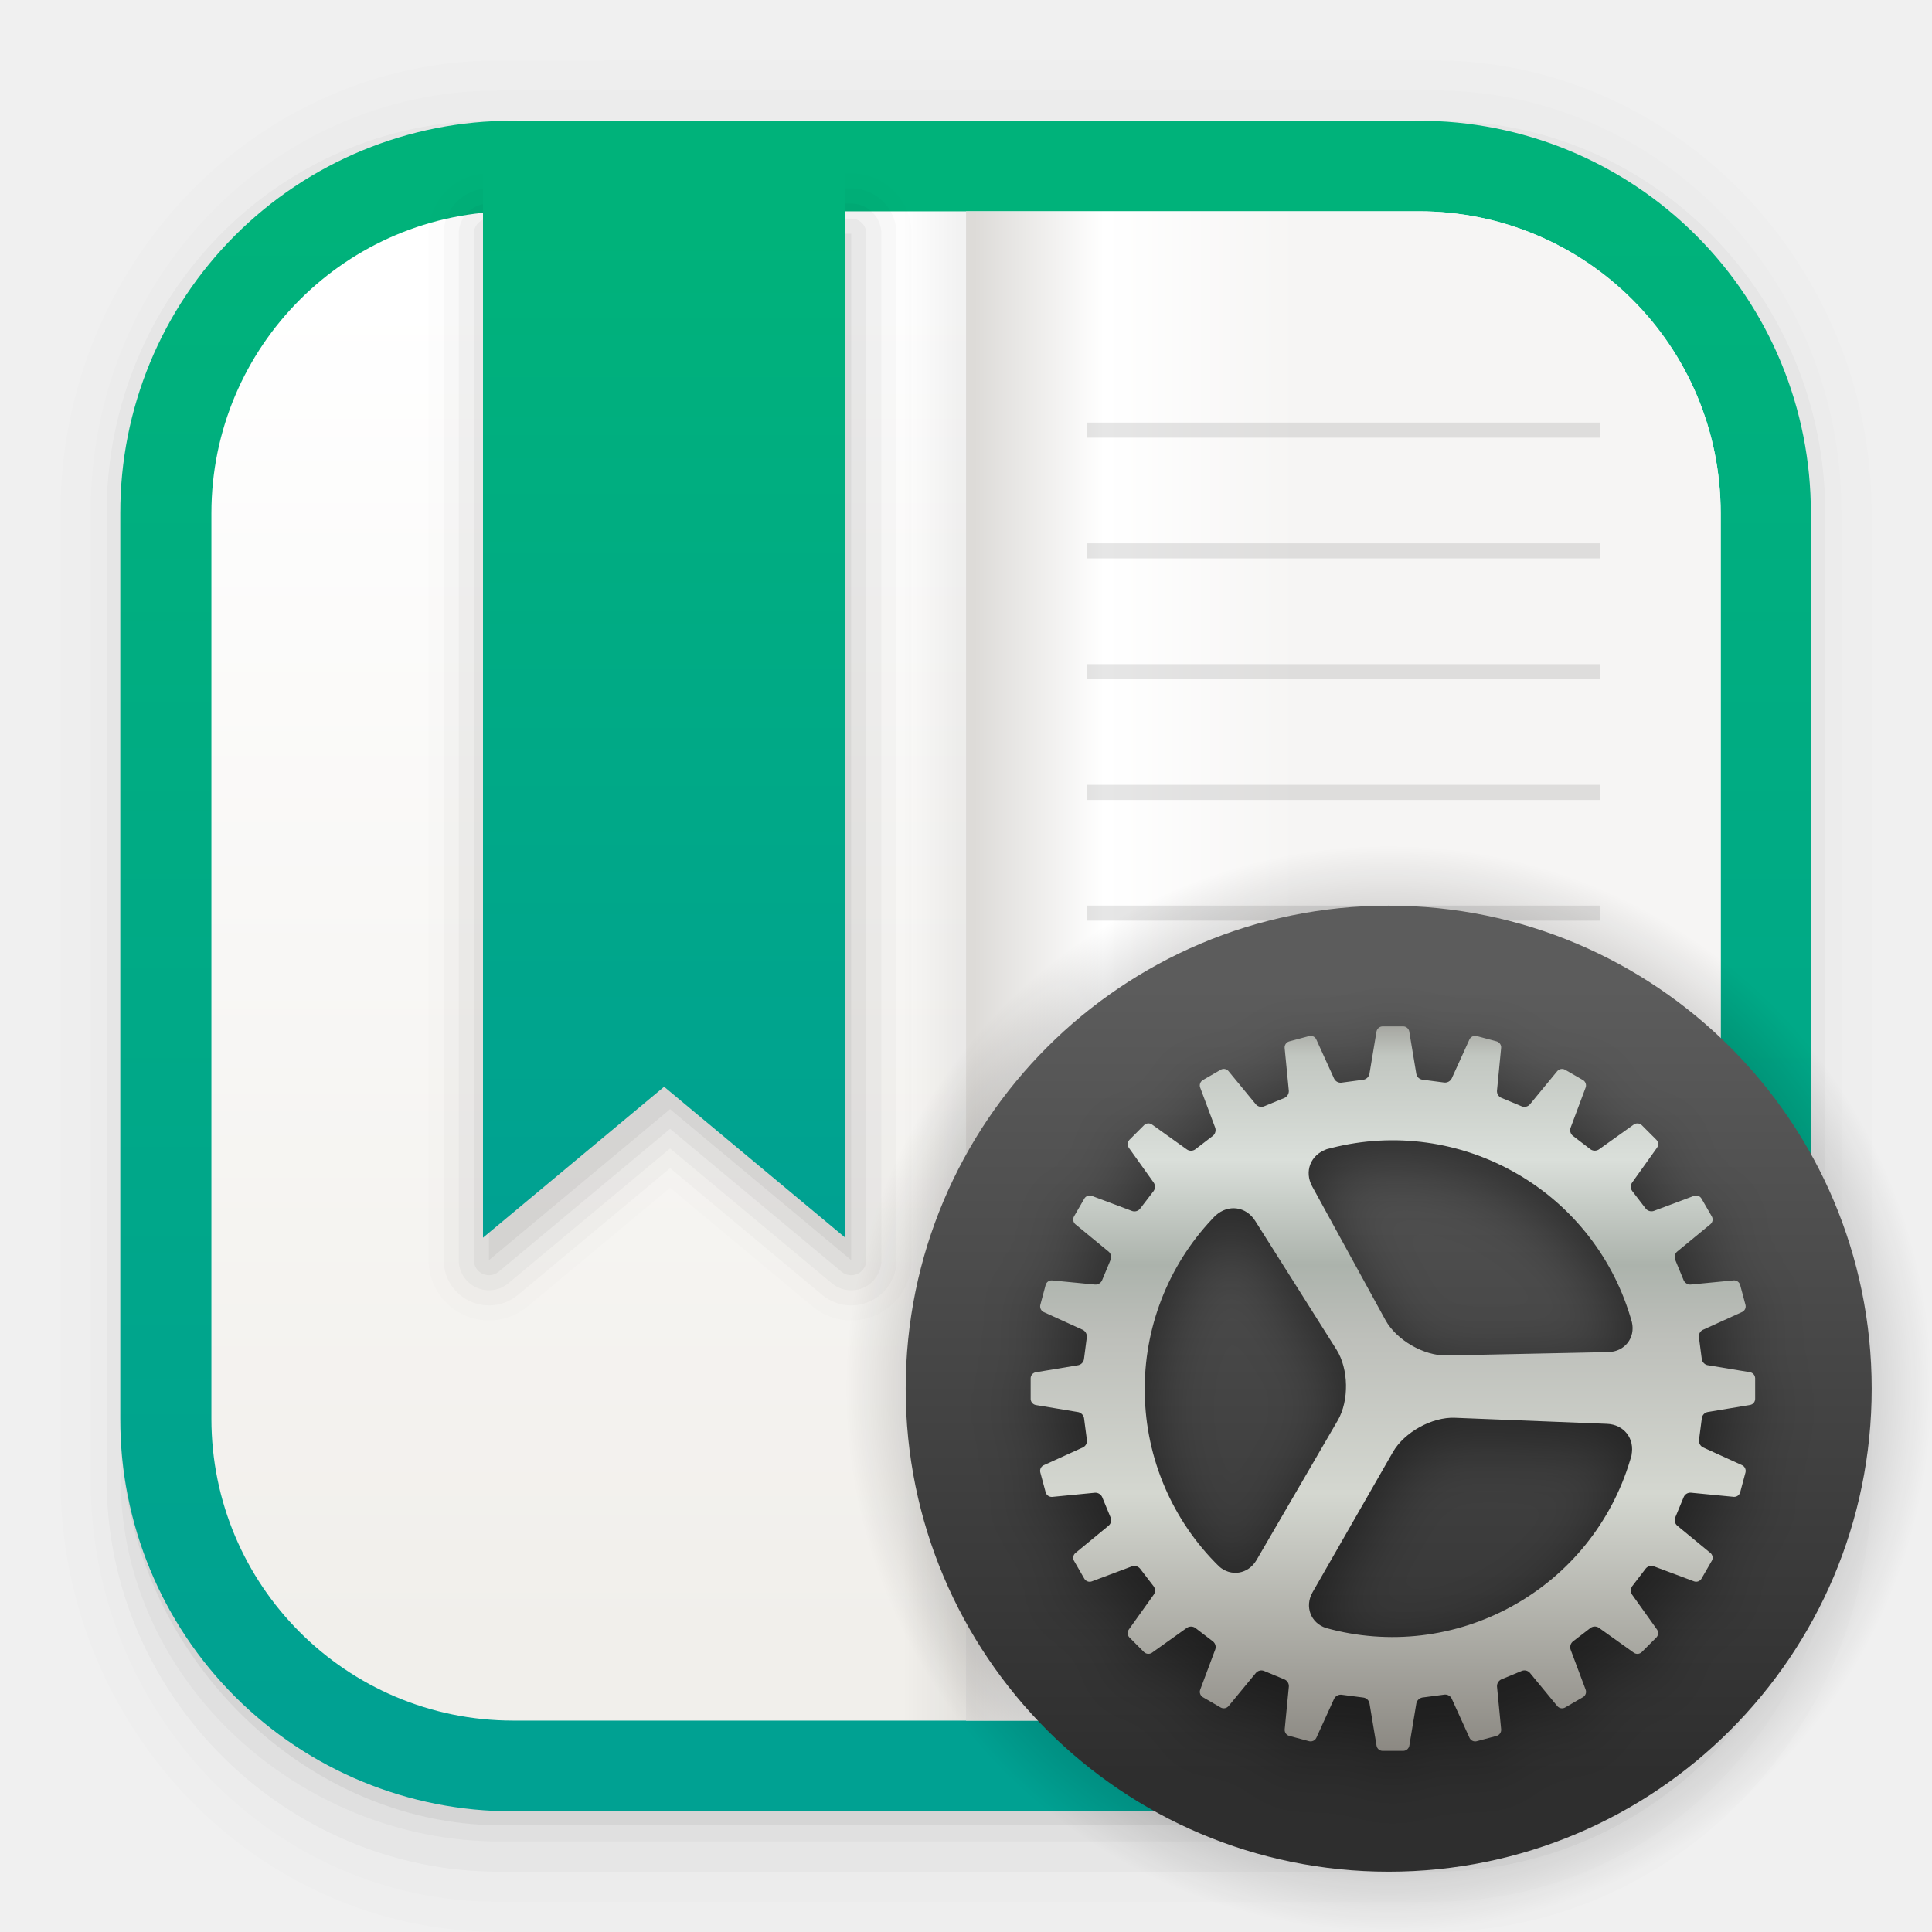
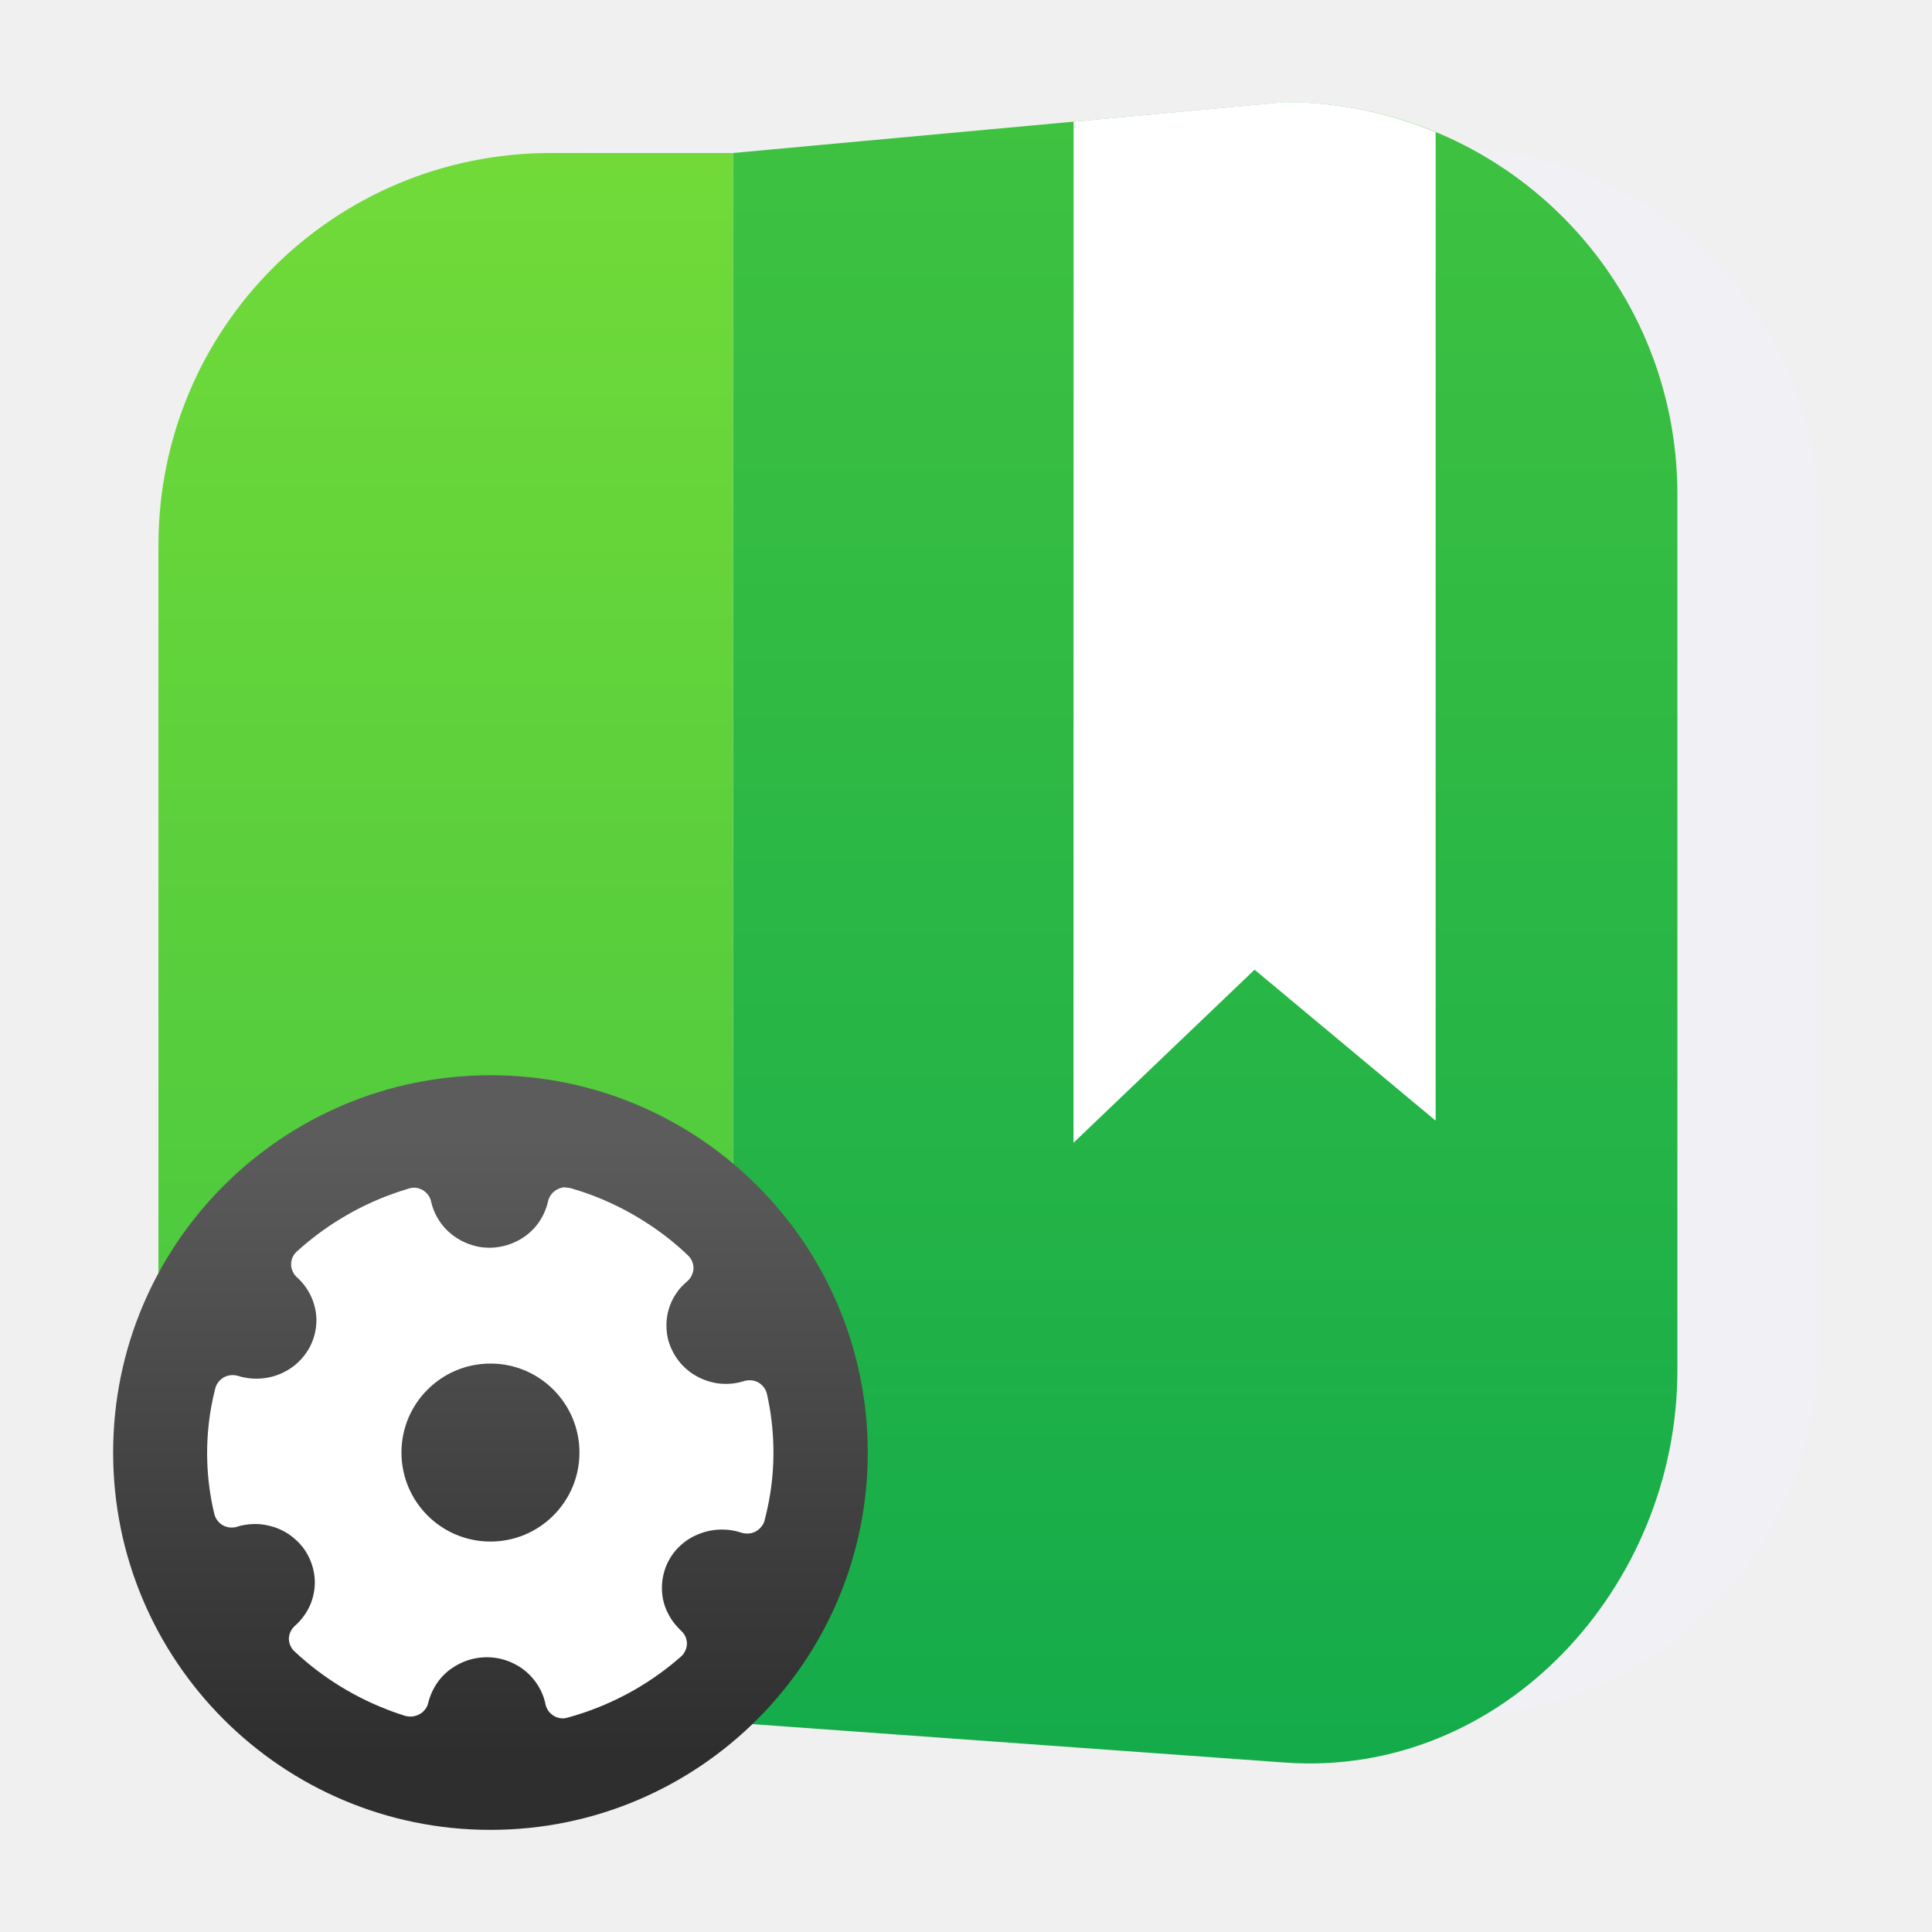
- <svg xmlns="http://www.w3.org/2000/svg" xmlns:xlink="http://www.w3.org/1999/xlink" width="64" height="64">
+ <svg xmlns="http://www.w3.org/2000/svg" width="64" height="64" version="1.1" viewBox="0 0 16.933 16.933">
  <defs>
-     <linearGradient id="a" x1="32" x2="32" y1="4.493" y2="62" gradientUnits="userSpaceOnUse">
-       <stop offset="0" stop-color="#00a192" />
-       <stop offset="1" stop-color="#00b27a" />
+     <linearGradient id="linearGradient1817" x1="100.95" x2="100.95" y1="4.313" y2="59.331" gradientTransform="matrix(.26458 0 0 .26458 -21.168 2.9091)" gradientUnits="userSpaceOnUse">
+       <stop stop-color="#3fc240" offset="0" />
+       <stop stop-color="#14ab4b" offset="1" />
    </linearGradient>
-     <linearGradient xlink:href="#a" id="h" x1="23.255" x2="23.255" y1="40.578" y2="7.641" gradientUnits="userSpaceOnUse" />
-     <linearGradient id="g" x1="11.993" x2="11.993" y1="15.289" y2="8.384" gradientTransform="translate(0 1)scale(3.7796)" gradientUnits="userSpaceOnUse">
-       <stop offset="0" stop-color="#2e2e2e" />
-       <stop offset="1" stop-color="#5c5c5c" />
+     <linearGradient id="linearGradient1845" x1="86.819" x2="86.819" y1="3.944" y2="59.191" gradientTransform="matrix(.26458 0 0 .26458 -19.928 2.5603)" gradientUnits="userSpaceOnUse">
+       <stop stop-color="#74dc38" offset="0" />
+       <stop stop-color="#41c340" offset="1" />
    </linearGradient>
-     <linearGradient id="e" x1="379.24" x2="374.24" y1="546.85" y2="546.85" gradientTransform="translate(-769.68 -1134.5)scale(2.1429)" gradientUnits="userSpaceOnUse">
-       <stop offset="0" stop-color="#f6f5f4" />
-       <stop offset=".6" stop-color="#fff" />
-       <stop offset="1" stop-color="#dddbd8" />
+     <linearGradient id="linearGradient3529" x1="11.993" x2="11.993" y1="15.289" y2="8.384" gradientTransform="matrix(.78126 0 0 .78126 -6.4006 6.5846)" gradientUnits="userSpaceOnUse">
+       <stop stop-color="#2e2e2e" offset="0" />
+       <stop stop-color="#5c5c5c" offset="1" />
    </linearGradient>
-     <linearGradient id="d" x1="376.35" x2="374.24" y1="546.85" y2="546.85" gradientTransform="matrix(-2.1429 0 0 2.1429 833.67 -1134.5)" gradientUnits="userSpaceOnUse">
-       <stop offset="0" stop-opacity="0" />
-       <stop offset=".6" stop-opacity="0" />
-       <stop offset="1" stop-opacity=".05" />
-     </linearGradient>
-     <linearGradient id="c" x1="7.937" x2="7.937" y1="15.081" y2="1.852" gradientTransform="translate(3.431 3.457)scale(3.3743)" gradientUnits="userSpaceOnUse">
-       <stop offset="0" stop-color="#f1efeb" />
-       <stop offset="1" stop-color="#fff" />
-     </linearGradient>
-     <linearGradient xlink:href="#a" id="b" x1="32.002" x2="32.002" y1="57.171" y2="7.001" gradientUnits="userSpaceOnUse" />
-     <linearGradient id="j" x1="2331.3" x2="2331.3" y1="435.51" y2="45.726" gradientTransform="translate(-134.88 27.286)scale(.07774)" gradientUnits="userSpaceOnUse">
-       <stop offset=".058" stop-color="#807c76" />
-       <stop offset=".385" stop-color="#d4d7d0" />
-       <stop offset=".558" stop-color="#bdbfba" />
-       <stop offset=".635" stop-color="#acb3ac" />
-       <stop offset=".75" stop-color="#dadfda" />
-       <stop offset=".863" stop-color="#c2c7c1" />
-       <stop offset=".941" stop-color="#7f7a75" />
-     </linearGradient>
-     <radialGradient id="f" cx="12.171" cy="12.171" r="4.762" gradientTransform="scale(3.7796)" gradientUnits="userSpaceOnUse">
-       <stop offset="0" />
-       <stop offset="1" stop-opacity="0" />
-     </radialGradient>
-     <filter id="i" width="1.216" height="1.216" x="-.108" y="-.108" color-interpolation-filters="sRGB">
-       <feGaussianBlur stdDeviation="1.08" />
-     </filter>
  </defs>
-   <g color="#000">
-     <path d="M4.37.53C2.254.53.53 2.312.53 4.496v8.468c0 2.184 1.725 3.968 3.84 3.968h8.194c2.114 0 3.84-1.783 3.84-3.968V4.497c0-2.184-1.726-3.968-3.84-3.968zm.256.52h7.681c1.844 0 3.33 1.534 3.33 3.44v7.937c0 1.906-1.485 3.44-3.33 3.44h-7.68c-1.845 0-3.33-1.534-3.33-3.44V4.49c0-1.906 1.485-3.44 3.33-3.44z" opacity=".01" style="font-feature-settings:normal;font-variant-alternates:normal;font-variant-caps:normal;font-variant-east-asian:normal;font-variant-ligatures:normal;font-variant-numeric:normal;font-variant-position:normal;font-variation-settings:normal;inline-size:0;isolation:auto;mix-blend-mode:normal;shape-margin:0;shape-padding:0;text-decoration-color:#000;text-decoration-line:none;text-decoration-style:solid;text-indent:0;text-orientation:mixed;text-transform:none;white-space:normal" transform="scale(3.7796)" />
-     <path d="M4.359.794C2.392.794.795 2.447.795 4.48v8.5c0 2.035 1.597 3.688 3.564 3.688h8.216c1.967 0 3.564-1.653 3.564-3.688v-8.5c0-2.034-1.597-3.687-3.564-3.687zm.272.256h7.672c1.842 0 3.325 1.534 3.325 3.44v7.937c0 1.906-1.483 3.44-3.325 3.44H4.63c-1.842 0-3.325-1.534-3.325-3.44V4.49c0-1.906 1.483-3.44 3.325-3.44z" opacity=".01" style="font-feature-settings:normal;font-variant-alternates:normal;font-variant-caps:normal;font-variant-east-asian:normal;font-variant-ligatures:normal;font-variant-numeric:normal;font-variant-position:normal;font-variation-settings:normal;inline-size:0;isolation:auto;mix-blend-mode:normal;shape-margin:0;shape-padding:0;text-decoration-color:#000;text-decoration-line:none;text-decoration-style:solid;text-indent:0;text-orientation:mixed;text-transform:none;white-space:normal" transform="scale(3.7796)" />
-     <path d="M4.31 1.058c-1.866 0-3.375 1.539-3.375 3.44v8.467c0 1.9 1.57 3.439 3.435 3.439h8.2c1.866 0 3.427-1.538 3.427-3.44V4.498c0-1.9-1.51-3.439-3.375-3.439h-.097c1.794.087 3.214 1.582 3.214 3.432v7.937c0 1.906-1.506 3.44-3.377 3.44h-7.79c-1.871 0-3.377-1.534-3.377-3.44V4.49c0-1.85 1.42-3.345 3.214-3.432z" opacity=".03" style="font-feature-settings:normal;font-variant-alternates:normal;font-variant-caps:normal;font-variant-east-asian:normal;font-variant-ligatures:normal;font-variant-numeric:normal;font-variant-position:normal;font-variation-settings:normal;inline-size:0;isolation:auto;mix-blend-mode:normal;shape-margin:0;shape-padding:0;text-decoration-color:#000;text-decoration-line:none;text-decoration-style:solid;text-indent:0;text-orientation:mixed;text-transform:none;white-space:normal" transform="scale(3.7796)" />
-     <path d="M4 46.969V49c0 6.648 5.896 12 12.544 12h30.961C54.153 61 60 55.648 60 49v-1.992a12.97 12.97 0 0 1-13 12.963H17.002A12.973 12.973 0 0 1 4 46.969" opacity=".03" style="font-feature-settings:normal;font-variant-alternates:normal;font-variant-caps:normal;font-variant-east-asian:normal;font-variant-ligatures:normal;font-variant-numeric:normal;font-variant-position:normal;font-variation-settings:normal;inline-size:0;isolation:auto;mix-blend-mode:normal;shape-margin:0;shape-padding:0;text-decoration-color:#000;text-decoration-line:none;text-decoration-style:solid;text-indent:0;text-orientation:mixed;text-transform:none;white-space:normal" />
-     <path d="M1.058 11.906v.592c0 1.939 1.573 3.5 3.332 3.5h8.16c1.76 0 3.325-1.561 3.325-3.5v-.58c-.006 2.095-1.537 3.78-3.44 3.78H4.498c-1.905 0-3.44-1.692-3.44-3.792" opacity=".05" style="font-feature-settings:normal;font-variant-alternates:normal;font-variant-caps:normal;font-variant-east-asian:normal;font-variant-ligatures:normal;font-variant-numeric:normal;font-variant-position:normal;font-variation-settings:normal;inline-size:0;isolation:auto;mix-blend-mode:normal;shape-margin:0;shape-padding:0;text-decoration-color:#000;text-decoration-line:none;text-decoration-style:solid;text-indent:0;text-orientation:mixed;text-transform:none;white-space:normal" transform="scale(3.7796)" />
+   <g transform="translate(1.1906 -3.1561)">
+     <g>
+       <path d="m4.245 4.452h7.255c1.802 0 3.252 1.45 3.252 3.252v7.255c0 1.802-1.45 3.252-3.252 3.252h-7.255c-1.802 0-3.252-1.45-3.252-3.252v-7.255c0-1.802 1.45-3.252 3.252-3.252z" color="#000000" color-rendering="auto" dominant-baseline="auto" fill="#f0f0f5" image-rendering="auto" shape-rendering="auto" solid-color="#000000" stop-color="#000000" style="font-feature-settings:normal;font-variant-alternates:normal;font-variant-caps:normal;font-variant-east-asian:normal;font-variant-ligatures:normal;font-variant-numeric:normal;font-variant-position:normal;font-variation-settings:normal;inline-size:0;isolation:auto;mix-blend-mode:normal;shape-margin:0;shape-padding:0;text-decoration-color:#000000;text-decoration-line:none;text-decoration-style:solid;text-indent:0;text-orientation:mixed;text-transform:none;white-space:normal" />
+       <path d="m5.233 18.255 4.838 0.349c1.901 0.137 3.44-1.534 3.44-3.44v-7.673c0-1.905-1.534-3.439-3.44-3.439l-4.838 0.445z" fill="url(#linearGradient1817)" stroke-opacity=".953" stroke-width=".083" />
+       <path d="m5.233 18.255v-13.758h-1.595c-1.905 0-3.44 1.534-3.44 3.439v6.88c0 1.905 1.534 3.44 3.44 3.44z" fill="url(#linearGradient1845)" stroke-opacity=".953" stroke-width=".083" />
+       <path d="m10.071 4.051-1.852 0.171-0.001 8.95 1.587-1.517 1.587 1.323v-8.664c-0.407-0.168-0.853-0.263-1.322-0.263z" fill="#fff" stroke-linecap="round" stroke-width=".529" />
+     </g>
+     <circle cx="3.108" cy="15.887" r="3.307" fill="url(#linearGradient3529)" stroke-width=".781" />
+     <path d="m3.764 13.561a0.157 0.153 0 0 0-0.016 0.002 0.157 0.153 0 0 0-0.016 0.003 0.157 0.153 0 0 0-0.015 0.004 0.157 0.153 0 0 0-0.014 0.006 0.157 0.153 0 0 0-0.014 0.007 0.157 0.153 0 0 0-0.005 0.003 0.157 0.153 0 0 0-0.013 0.009 0.157 0.153 0 0 0-0.012 0.01 0.157 0.153 0 0 0-0.011 0.011 0.157 0.153 0 0 0-0.009 0.012 0.157 0.153 0 0 0-0.009 0.013 0.157 0.153 0 0 0-0.007 0.014 0.157 0.153 0 0 0-0.006 0.014 0.157 0.153 0 0 0-0.004 0.015 0.527 0.514 0 0 1-0.007 0.029 0.527 0.514 0 0 1-0.017 0.049 0.527 0.514 0 0 1-0.021 0.047 0.527 0.514 0 0 1-0.026 0.045 0.527 0.514 0 0 1-0.03 0.042 0.527 0.514 0 0 1-0.035 0.039 0.527 0.514 0 0 1-0.038 0.035 0.527 0.514 0 0 1-0.042 0.031 0.527 0.514 0 0 1-0.045 0.027 0.527 0.514 0 0 1-0.047 0.022 0.527 0.514 0 0 1-0.049 0.018 0.527 0.514 0 0 1-0.051 0.013 0.527 0.514 0 0 1-0.052 0.008 0.527 0.514 0 0 1-0.053 0.003 0.527 0.514 0 0 1-0.028-8.47e-4 0.527 0.514 0 0 1-0.052-0.005 0.527 0.514 0 0 1-0.051-0.011 0.527 0.514 0 0 1-0.05-0.016 0.527 0.514 0 0 1-0.048-0.02 0.527 0.514 0 0 1-0.046-0.025 0.527 0.514 0 0 1-0.043-0.029 0.527 0.514 0 0 1-0.04-0.033 0.527 0.514 0 0 1-0.037-0.037 0.527 0.514 0 0 1-0.032-0.04 0.527 0.514 0 0 1-0.028-0.043 0.527 0.514 0 0 1-0.024-0.046 0.527 0.514 0 0 1-0.019-0.048 0.527 0.514 0 0 1-0.014-0.05 0.157 0.153 0 0 0-5.027e-4 -3e-3 0.157 0.153 0 0 0-0.004-0.015 0.157 0.153 0 0 0-0.006-0.014 0.157 0.153 0 0 0-0.007-0.014 0.157 0.153 0 0 0-0.009-0.013 0.157 0.153 0 0 0-0.01-0.012 0.157 0.153 0 0 0-0.011-0.011 0.157 0.153 0 0 0-0.012-0.01 0.157 0.153 0 0 0-0.013-0.009 0.151 0.148 0 0 0-0.007-0.004 0.151 0.148 0 0 0-0.014-0.006 0.151 0.148 0 0 0-0.014-5e-3 0.151 0.148 0 0 0-0.015-0.004 0.151 0.148 0 0 0-0.015-0.002 0.151 0.148 0 0 0-0.015-5.29e-4 0.151 0.148 0 0 0-0.015 8.47e-4 0.151 0.148 0 0 0-0.015 0.003 0.151 0.148 0 0 0-0.014 0.004 2.478 2.416 0 0 0-0.143 0.047 2.478 2.416 0 0 0-0.228 0.095 2.478 2.416 0 0 0-0.217 0.117 2.478 2.416 0 0 0-0.204 0.137 2.478 2.416 0 0 0-0.189 0.156 0.157 0.153 0 0 0-0.003 0.002 0.157 0.153 0 0 0-0.011 0.012 0.157 0.153 0 0 0-0.009 0.012 0.157 0.153 0 0 0-0.008 0.013 0.157 0.153 0 0 0-0.007 0.014 0.157 0.153 0 0 0-0.005 0.014 0.157 0.153 0 0 0-0.004 0.015 0.157 0.153 0 0 0-0.002 0.015 0.157 0.153 0 0 0-4.974e-4 0.015 0.157 0.153 0 0 0 0 0.003 0.157 0.153 0 0 0 7.434e-4 0.015 0.157 0.153 0 0 0 0.003 0.015 0.157 0.153 0 0 0 0.004 0.015 0.157 0.153 0 0 0 0.006 0.014 0.157 0.153 0 0 0 0.007 0.014 0.157 0.153 0 0 0 0.008 0.013 0.157 0.153 0 0 0 0.01 0.012 0.157 0.153 0 0 0 0.011 0.011 0.524 0.511 0 0 1 0.005 5e-3 0.524 0.511 0 0 1 0.037 0.037 0.524 0.511 0 0 1 0.032 0.04 0.524 0.511 0 0 1 0.028 0.043 0.524 0.511 0 0 1 0.024 0.046 0.524 0.511 0 0 1 0.019 0.048 0.524 0.511 0 0 1 0.014 0.049 0.524 0.511 0 0 1 0.009 0.05 0.524 0.511 0 0 1 0.004 0.051 0.524 0.511 0 0 1-0.002 0.051 0.524 0.511 0 0 1-0.007 0.051 0.524 0.511 0 0 1-0.012 0.05 0.524 0.511 0 0 1-0.017 0.048 0.524 0.511 0 0 1-0.022 0.047 0.524 0.511 0 0 1-0.027 0.044 0.524 0.511 0 0 1-0.031 0.041 0.524 0.511 0 0 1-0.035 0.038 0.524 0.511 0 0 1-0.039 0.035 0.524 0.511 0 0 1-0.042 0.03 0.524 0.511 0 0 1-0.045 0.026 0.524 0.511 0 0 1-0.048 0.022 0.524 0.511 0 0 1-0.049 0.017 0.524 0.511 0 0 1-0.051 0.012 0.524 0.511 0 0 1-0.052 0.007 0.524 0.511 0 0 1-0.052 0.002 0.524 0.511 0 0 1-0.052-3e-3 0.524 0.511 0 0 1-0.052-8e-3 0.524 0.511 0 0 1-0.051-0.013 0.157 0.153 0 0 0-0.007-0.002 0.157 0.153 0 0 0-0.015-3e-3 0.157 0.153 0 0 0-0.016-0.002 0.157 0.153 0 0 0-0.016 0 0.157 0.153 0 0 0-0.016 0.001 0.157 0.153 0 0 0-0.015 0.003 0.157 0.153 0 0 0-0.015 0.004 0.157 0.153 0 0 0-0.015 0.006 0.157 0.153 0 0 0-0.014 0.007 0.157 0.153 0 0 0-0.013 0.009 0.157 0.153 0 0 0-0.012 0.01 0.157 0.153 0 0 0-0.011 0.011 0.157 0.153 0 0 0-0.01 0.012 0.157 0.153 0 0 0-0.009 0.013 0.157 0.153 0 0 0-0.007 0.014 0.157 0.153 0 0 0-0.006 0.014 0.157 0.153 0 0 0-0.004 0.014 2.412 2.352 0 0 0-0.036 0.166 2.412 2.352 0 0 0-0.029 0.233 2.412 2.352 0 0 0-0.005 0.235 2.412 2.352 0 0 0 0.019 0.234 2.412 2.352 0 0 0 0.043 0.231 0.157 0.153 0 0 0 0.002 0.007 0.157 0.153 0 0 0 0.005 0.014 0.157 0.153 0 0 0 0.006 0.014 0.157 0.153 0 0 0 0.008 0.013 0.157 0.153 0 0 0 0.009 0.012 0.157 0.153 0 0 0 0.01 0.012 0.157 0.153 0 0 0 0.012 0.011 0.157 0.153 0 0 0 0.012 0.009 0.157 0.153 0 0 0 0.013 8e-3 0.157 0.153 0 0 0 0.014 0.007 0.157 0.153 0 0 0 0.015 0.005 0.157 0.153 0 0 0 0.015 0.004 0.157 0.153 0 0 0 0.016 0.002 0.157 0.153 0 0 0 0.016 8.46e-4 0.157 0.153 0 0 0 0.016-8.46e-4 0.157 0.153 0 0 0 0.016-0.002 0.157 0.153 0 0 0 0.015-0.004 0.524 0.511 0 0 1 0.008-0.003 0.524 0.511 0 0 1 0.051-0.012 0.524 0.511 0 0 1 0.052-0.007 0.524 0.511 0 0 1 0.052-0.002 0.524 0.511 0 0 1 0.052 3e-3 0.524 0.511 0 0 1 0.052 0.009 0.524 0.511 0 0 1 0.051 0.013 0.524 0.511 0 0 1 0.049 0.018 0.524 0.511 0 0 1 0.047 0.023 0.524 0.511 0 0 1 0.044 0.027 0.524 0.511 0 0 1 0.041 0.032 0.524 0.511 0 0 1 0.038 0.035 0.524 0.511 0 0 1 0.034 0.038 0.524 0.511 0 0 1 0.03 0.042 0.524 0.511 0 0 1 0.025 0.045 0.524 0.511 0 0 1 0.021 0.047 0.524 0.511 0 0 1 0.016 0.049 0.524 0.511 0 0 1 0.011 0.05 0.524 0.511 0 0 1 0.006 0.051 0.524 0.511 0 0 1 5.027e-4 0.051 0.524 0.511 0 0 1-0.005 0.051 0.524 0.511 0 0 1-0.01 0.05 0.524 0.511 0 0 1-0.015 0.049 0.524 0.511 0 0 1-0.02 0.047 0.524 0.511 0 0 1-0.025 0.045 0.524 0.511 0 0 1-0.029 0.042 0.524 0.511 0 0 1-0.033 0.039 0.524 0.511 0 0 1-0.037 0.036 0.157 0.153 0 0 0-0.003 0.003 0.157 0.153 0 0 0-0.011 0.011 0.157 0.153 0 0 0-0.01 0.012 0.157 0.153 0 0 0-0.008 0.013 0.157 0.153 0 0 0-0.007 0.014 0.157 0.153 0 0 0-0.006 0.014 0.157 0.153 0 0 0-0.004 0.015 0.157 0.153 0 0 0-0.003 0.015 0.157 0.153 0 0 0-0.001 0.015 0.157 0.153 0 0 0 0 0.004 0.157 0.153 0 0 0 0.001 0.015 0.157 0.153 0 0 0 0.003 0.015 0.157 0.153 0 0 0 0.004 0.015 0.157 0.153 0 0 0 0.006 0.014 0.157 0.153 0 0 0 0.007 0.014 0.157 0.153 0 0 0 0.008 0.013 0.157 0.153 0 0 0 0.01 0.012 0.157 0.153 0 0 0 0.011 0.011 2.491 2.429 0 0 0 0.104 0.092 2.491 2.429 0 0 0 0.197 0.149 2.491 2.429 0 0 0 0.211 0.129 2.491 2.429 0 0 0 0.223 0.108 2.491 2.429 0 0 0 0.233 0.086 0.157 0.153 0 0 0 0.004 0.001 0.157 0.153 0 0 0 0.015 0.003 0.157 0.153 0 0 0 0.016 0.002 0.157 0.153 0 0 0 0.016 5.29e-4 0.157 0.153 0 0 0 0.016-0.001 0.157 0.153 0 0 0 0.015-0.003 0.157 0.153 0 0 0 0.015-0.004 0.157 0.153 0 0 0 0.014-0.005 0.157 0.153 0 0 0 0.014-0.007 0.157 0.153 0 0 0 0.006-3e-3 0.157 0.153 0 0 0 0.013-0.008 0.157 0.153 0 0 0 0.012-0.01 0.157 0.153 0 0 0 0.011-0.011 0.157 0.153 0 0 0 0.01-0.012 0.157 0.153 0 0 0 0.009-0.012 0.157 0.153 0 0 0 0.007-0.014 0.157 0.153 0 0 0 0.006-0.014 0.157 0.153 0 0 0 0.004-0.015 0.526 0.513 0 0 1 0.006-0.022 0.526 0.513 0 0 1 0.017-0.049 0.526 0.513 0 0 1 0.021-0.047 0.526 0.513 0 0 1 0.026-0.045 0.526 0.513 0 0 1 0.03-0.042 0.526 0.513 0 0 1 0.034-0.038 0.526 0.513 0 0 1 0.038-0.035 0.526 0.513 0 0 1 0.042-0.031 0.526 0.513 0 0 1 0.045-0.027 0.526 0.513 0 0 1 0.047-0.023 0.526 0.513 0 0 1 0.05-0.018 0.526 0.513 0 0 1 0.051-0.013 0.526 0.513 0 0 1 0.052-0.008 0.526 0.513 0 0 1 0.053-0.003h0.006a0.526 0.513 0 0 1 0.03 0.001 0.526 0.513 0 0 1 0.052 0.006 0.526 0.513 0 0 1 0.051 0.011 0.526 0.513 0 0 1 0.05 0.016 0.526 0.513 0 0 1 0.048 0.021 0.526 0.513 0 0 1 0.046 0.025 0.526 0.513 0 0 1 0.043 0.03 0.526 0.513 0 0 1 0.04 0.034 0.526 0.513 0 0 1 0.036 0.038 0.526 0.513 0 0 1 0.032 0.041 0.526 0.513 0 0 1 0.028 0.044 0.526 0.513 0 0 1 0.023 0.046 0.526 0.513 0 0 1 0.018 0.048 0.526 0.513 0 0 1 0.013 0.05 0.157 0.153 0 0 0 8.202e-4 0.004 0.157 0.153 0 0 0 0.004 0.015 0.157 0.153 0 0 0 0.006 0.014 0.157 0.153 0 0 0 0.007 0.014 0.157 0.153 0 0 0 0.008 0.013 0.157 0.153 0 0 0 0.01 0.012 0.157 0.153 0 0 0 0.011 0.011 0.157 0.153 0 0 0 0.012 0.01 0.157 0.153 0 0 0 0.013 0.009 0.157 0.153 0 0 0 0.007 0.004 0.157 0.153 0 0 0 0.014 0.007 0.157 0.153 0 0 0 0.015 0.005 0.157 0.153 0 0 0 0.015 0.004 0.157 0.153 0 0 0 0.015 0.002 0.157 0.153 0 0 0 0.016 8.47e-4 0.157 0.153 0 0 0 0.014-0.001 0.157 0.153 0 0 0 0.016-0.003 0.157 0.153 0 0 0 0.015-0.004 2.482 2.42 0 0 0 0.14-0.043 2.482 2.42 0 0 0 0.23-0.091 2.482 2.42 0 0 0 0.22-0.113 2.482 2.42 0 0 0 0.207-0.134 2.482 2.42 0 0 0 0.192-0.153 0.157 0.153 0 0 0 0.003-3e-3 0.157 0.153 0 0 0 0.011-0.011 0.157 0.153 0 0 0 0.009-0.012 0.157 0.153 0 0 0 0.008-0.013 0.157 0.153 0 0 0 0.007-0.014 0.157 0.153 0 0 0 0.006-0.014 0.157 0.153 0 0 0 0.004-0.015 0.157 0.153 0 0 0 0.003-0.015 0.157 0.153 0 0 0 8.203e-4 -0.015 0.157 0.153 0 0 0 0-5e-3 0.157 0.153 0 0 0-0.001-0.015 0.157 0.153 0 0 0-0.003-0.015 0.157 0.153 0 0 0-0.004-0.015 0.157 0.153 0 0 0-0.006-0.014 0.157 0.153 0 0 0-0.007-0.014 0.157 0.153 0 0 0-0.009-0.013 0.157 0.153 0 0 0-0.01-0.012 0.157 0.153 0 0 0-0.011-0.011 0.525 0.511 0 0 1-0.011-0.011 0.525 0.511 0 0 1-0.035-0.038 0.525 0.511 0 0 1-0.032-0.041 0.525 0.511 0 0 1-0.027-0.044 0.525 0.511 0 0 1-0.023-0.046 0.525 0.511 0 0 1-0.018-0.048 0.525 0.511 0 0 1-0.013-0.05 0.525 0.511 0 0 1-0.007-0.051 0.525 0.511 0 0 1-0.002-0.051 0.525 0.511 0 0 1 0.003-0.051 0.525 0.511 0 0 1 0.008-0.05 0.525 0.511 0 0 1 0.013-0.05 0.525 0.511 0 0 1 0.018-0.048 0.525 0.511 0 0 1 0.023-0.046 0.525 0.511 0 0 1 0.027-0.043 0.525 0.511 0 0 1 0.032-0.04 0.525 0.511 0 0 1 0.036-0.037 0.525 0.511 0 0 1 0.04-0.034 0.525 0.511 0 0 1 0.043-0.029 0.525 0.511 0 0 1 0.046-0.025 0.525 0.511 0 0 1 0.048-0.02 0.525 0.511 0 0 1 0.05-0.016 0.525 0.511 0 0 1 0.051-0.011 0.525 0.511 0 0 1 0.052-0.006 0.525 0.511 0 0 1 0.052-8.47e-4 0.525 0.511 0 0 1 0.052 0.004 0.525 0.511 0 0 1 0.051 0.009 0.525 0.511 0 0 1 0.05 0.014 0.157 0.153 0 0 0 0.005 0.001 0.157 0.153 0 0 0 0.015 0.004 0.157 0.153 0 0 0 0.016 0.002 0.157 0.153 0 0 0 0.016 0.001 0.157 0.153 0 0 0 0.016-8.47e-4 0.157 0.153 0 0 0 0.016-0.002 0.157 0.153 0 0 0 0.015-0.004 0.157 0.153 0 0 0 0.015-5e-3 0.157 0.153 0 0 0 0.014-0.007 0.157 0.153 0 0 0 0.004-0.003 0.157 0.153 0 0 0 0.013-8e-3 0.157 0.153 0 0 0 0.012-0.01 0.157 0.153 0 0 0 0.011-0.011 0.157 0.153 0 0 0 0.01-0.012 0.157 0.153 0 0 0 0.009-0.012 0.157 0.153 0 0 0 0.008-0.013 0.157 0.153 0 0 0 0.006-0.014 0.157 0.153 0 0 0 0.004-0.015 2.44 2.378 0 0 0 0.036-0.159 2.44 2.378 0 0 0 0.033-0.236 2.44 2.378 0 0 0 0.008-0.238 2.44 2.378 0 0 0-0.016-0.237 2.44 2.378 0 0 0-0.04-0.234 0.157 0.153 0 0 0-0.001-0.004 0.157 0.153 0 0 0-0.004-0.015 0.157 0.153 0 0 0-0.006-0.014 0.157 0.153 0 0 0-0.007-0.014 0.157 0.153 0 0 0-0.009-0.013 0.157 0.153 0 0 0-0.01-0.012 0.157 0.153 0 0 0-0.011-0.011 0.157 0.153 0 0 0-0.012-0.01 0.157 0.153 0 0 0-0.013-0.009 0.157 0.153 0 0 0-0.004-0.002 0.157 0.153 0 0 0-0.014-0.007 0.157 0.153 0 0 0-0.015-0.005 0.157 0.153 0 0 0-0.015-0.004 0.157 0.153 0 0 0-0.015-0.002 0.157 0.153 0 0 0-0.016-8.47e-4 0.157 0.153 0 0 0-0.016 8.47e-4 0.157 0.153 0 0 0-0.016 0.002 0.157 0.153 0 0 0-0.015 0.004 0.525 0.511 0 0 1-0.025 0.007 0.525 0.511 0 0 1-0.051 0.011 0.525 0.511 0 0 1-0.052 0.006 0.525 0.511 0 0 1-0.052 5.29e-4 0.525 0.511 0 0 1-0.052-0.004 0.525 0.511 0 0 1-0.051-0.01 0.525 0.511 0 0 1-0.05-0.015 0.525 0.511 0 0 1-0.048-0.019 0.525 0.511 0 0 1-0.046-0.024 0.525 0.511 0 0 1-0.044-0.028 0.525 0.511 0 0 1-0.04-0.033 0.525 0.511 0 0 1-0.037-0.036 0.525 0.511 0 0 1-0.033-0.04 0.525 0.511 0 0 1-0.029-0.043 0.525 0.511 0 0 1-0.024-0.045 0.525 0.511 0 0 1-0.02-0.047 0.525 0.511 0 0 1-0.015-0.049 0.525 0.511 0 0 1-0.009-0.05 0.525 0.511 0 0 1-0.004-0.051 0.525 0.511 0 0 1 4.233e-4 -0.051 0.525 0.511 0 0 1 0.006-0.051 0.525 0.511 0 0 1 0.011-0.05 0.525 0.511 0 0 1 0.016-0.048 0.525 0.511 0 0 1 0.021-0.047 0.525 0.511 0 0 1 0.026-0.044 0.525 0.511 0 0 1 0.03-0.042 0.525 0.511 0 0 1 0.035-0.038 0.525 0.511 0 0 1 0.038-0.035 0.162 0.157 0 0 0 0.001-0.001 0.162 0.157 0 0 0 0.011-0.011 0.162 0.157 0 0 0 0.01-0.012 0.162 0.157 0 0 0 0.009-0.013 0.162 0.157 0 0 0 0.007-0.014 0.162 0.157 0 0 0 0.006-0.015 0.162 0.157 0 0 0 0.005-0.015 0.162 0.157 0 0 0 0.003-0.015 0.162 0.157 0 0 0 0.001-0.016 0.157 0.153 0 0 0 2.069e-4 -0.004 0.157 0.153 0 0 0-8.202e-4 -0.015 0.157 0.153 0 0 0-0.003-0.015 0.157 0.153 0 0 0-0.004-0.015 0.157 0.153 0 0 0-0.005-0.014 0.157 0.153 0 0 0-0.007-0.014 0.157 0.153 0 0 0-0.008-0.013 0.157 0.153 0 0 0-0.009-0.012 0.157 0.153 0 0 0-0.011-0.011 2.492 2.43 0 0 0-0.152-0.134 2.492 2.43 0 0 0-0.2-0.145 2.492 2.43 0 0 0-0.213-0.125 2.492 2.43 0 0 0-0.225-0.104 2.492 2.43 0 0 0-0.235-0.081 0.157 0.153 0 0 0-0.005-0.001 0.157 0.153 0 0 0-0.015-3e-3 0.157 0.153 0 0 0-0.016-0.002 0.157 0.153 0 0 0-0.016-2.65e-4zm-0.656 1.546a0.78 0.78 0 0 1 0.78 0.78 0.78 0.78 0 0 1-0.78 0.78 0.78 0.78 0 0 1-0.78-0.78 0.78 0.78 0 0 1 0.78-0.78zm0.327 2.345a0.842 0.821 0 0 1 0.017 0.009 0.842 0.821 0 0 0-0.017-0.009zm-1.5 0.208a2.154 2.1 0 0 0 0.032 0.02 2.154 2.1 0 0 1-0.032-0.02z" fill="#fff" stroke-width=".313" />
  </g>
-   <path fill="url(#b)" d="M16.987 4A12.973 12.973 0 0 0 3.985 17.002V47a12.973 12.973 0 0 0 13.002 13.002h29.998A12.973 12.973 0 0 0 59.987 47V17.002A12.973 12.973 0 0 0 46.985 4z" />
-   <rect width="49.997" height="49.997" x="7.003" y="7" fill="url(#c)" rx="10" ry="10" />
-   <path fill="url(#d)" d="M17.004 7c-5.54 0-10 4.46-10 10v29.998c0 5.54 4.46 10 10 10h14.998V7z" />
-   <circle cx="32.02" cy="32.044" r="30.001" fill="none" />
-   <path fill="url(#e)" d="M46.999 7c5.54 0 10 4.46 10 10v29.998c0 5.54-4.46 10-10 10H32.001V7z" />
-   <g stroke-width=".265" transform="scale(3.7796)">
-     <rect width="4.498" height=".132" x="9.525" y="3.704" opacity=".1" rx="0" ry="0" />
-     <rect width="4.498" height=".132" x="9.525" y="4.762" opacity=".1" rx="0" ry="0" />
-     <rect width="4.498" height=".132" x="9.525" y="5.821" opacity=".1" rx="0" ry="0" />
-     <rect width="4.498" height=".132" x="9.525" y="6.879" opacity=".1" rx="0" ry="0" />
-     <rect width="4.498" height=".132" x="9.525" y="7.937" opacity=".1" rx="0" ry="0" />
-     <rect width="4.498" height=".132" x="9.525" y="8.996" opacity=".1" rx="0" ry="0" />
-   </g>
-   <circle cx="46.002" cy="46.002" r="18" fill="url(#f)" />
-   <circle cx="46.002" cy="46.002" r="16" fill="url(#g)" />
-   <g stroke-linecap="round" stroke-linejoin="round">
-     <g stroke="#000">
-       <path stroke-width="3.999" d="M16.197 7.742h12v34l-6-5-6 5z" opacity=".01" />
-       <path stroke-width="3.001" d="M16.197 7.742h12v34l-6-5-6 5z" opacity=".02" />
-       <path stroke-width="1.999" d="M16.197 7.742h12v34l-6-5-6 5z" opacity=".03" />
-       <path stroke-width="1.002" d="M16.197 7.742h12v34l-6-5-6 5z" opacity=".04" />
-     </g>
-     <path d="M16.197 7.742h12v34l-6-5-6 5z" opacity=".05" />
-   </g>
-   <path fill="url(#h)" d="M16 4.735h12V41l-6-5-6 5z" />
-   <path d="m52.527 36.694-.501 1.34a.24.24 0 0 0 .074.26l.59.452a.25.25 0 0 0 .272.004l1.163-.83a.21.21 0 0 1 .259.022l.487.487a.206.206 0 0 1 .022.258l-.83 1.163a.24.24 0 0 0 .004.272l.453.59a.25.25 0 0 0 .26.074l1.339-.501a.206.206 0 0 1 .243.088l.345.596a.205.205 0 0 1-.046.255l-1.104.909a.24.24 0 0 0-.066.264l.283.686c.035.084.14.149.234.14l1.423-.138a.21.21 0 0 1 .213.147l.178.666a.205.205 0 0 1-.11.234l-1.302.592a.24.24 0 0 0-.132.238l.097.736c.011.09.097.18.19.196l1.41.234a.21.21 0 0 1 .167.198v.689a.205.205 0 0 1-.167.197l-1.409.235a.24.24 0 0 0-.189.195l-.096.737a.25.25 0 0 0 .132.238l1.3.592a.21.21 0 0 1 .11.234l-.178.665a.206.206 0 0 1-.213.148l-1.422-.138a.24.24 0 0 0-.233.14l-.285.687a.24.24 0 0 0 .066.263l1.104.909c.072.06.093.173.045.255l-.344.596a.206.206 0 0 1-.244.088l-1.34-.501a.24.24 0 0 0-.26.074l-.452.59a.25.25 0 0 0-.004.273l.83 1.163a.21.21 0 0 1-.022.258l-.487.487a.206.206 0 0 1-.258.022l-1.163-.83a.24.24 0 0 0-.272.004l-.59.453a.25.25 0 0 0-.075.261l.502 1.338a.206.206 0 0 1-.088.243l-.596.345a.205.205 0 0 1-.255-.046l-.91-1.104a.24.24 0 0 0-.263-.066l-.686.284a.25.25 0 0 0-.14.233l.138 1.423a.21.21 0 0 1-.147.214l-.666.178a.205.205 0 0 1-.234-.11l-.592-1.303a.24.24 0 0 0-.238-.132l-.736.097a.25.25 0 0 0-.196.19l-.234 1.41a.21.21 0 0 1-.198.167h-.689a.205.205 0 0 1-.197-.167l-.235-1.409a.24.24 0 0 0-.195-.189l-.737-.096a.25.25 0 0 0-.238.132l-.592 1.3a.21.21 0 0 1-.234.11l-.665-.178a.206.206 0 0 1-.148-.213l.138-1.422a.24.24 0 0 0-.14-.233l-.687-.285a.24.24 0 0 0-.263.066l-.91 1.104a.21.21 0 0 1-.254.046l-.596-.345a.206.206 0 0 1-.088-.244l.501-1.34a.24.24 0 0 0-.074-.26l-.59-.452a.25.25 0 0 0-.273-.004l-1.163.83a.21.21 0 0 1-.258-.021l-.487-.488a.206.206 0 0 1-.022-.258l.83-1.162a.24.24 0 0 0-.004-.272l-.453-.59a.25.25 0 0 0-.261-.075l-1.338.501a.206.206 0 0 1-.244-.088l-.344-.596a.205.205 0 0 1 .046-.255l1.104-.909a.24.24 0 0 0 .066-.263l-.284-.687a.25.25 0 0 0-.233-.14l-1.423.139a.21.21 0 0 1-.213-.148l-.179-.666a.205.205 0 0 1 .11-.234l1.303-.592a.24.24 0 0 0 .132-.238l-.097-.736a.25.25 0 0 0-.19-.195l-1.41-.235a.21.21 0 0 1-.167-.197v-.69c0-.095.075-.182.167-.197l1.409-.235a.24.24 0 0 0 .189-.195l.096-.737a.25.25 0 0 0-.132-.238l-1.3-.591a.21.21 0 0 1-.11-.234l.178-.666a.206.206 0 0 1 .213-.148l1.422.138a.24.24 0 0 0 .233-.14l.285-.686a.24.24 0 0 0-.066-.264l-1.104-.909a.21.21 0 0 1-.046-.255l.345-.596a.206.206 0 0 1 .244-.088l1.34.502a.24.24 0 0 0 .26-.075l.452-.59a.25.25 0 0 0 .004-.272l-.83-1.163a.21.21 0 0 1 .022-.258l.487-.488a.206.206 0 0 1 .258-.022l1.162.83a.24.24 0 0 0 .273-.004l.59-.453a.25.25 0 0 0 .074-.26l-.501-1.339a.206.206 0 0 1 .088-.243l.596-.345a.205.205 0 0 1 .255.046l.909 1.104a.24.24 0 0 0 .263.066l.687-.283a.25.25 0 0 0 .14-.234l-.139-1.423a.21.21 0 0 1 .148-.213l.666-.178a.205.205 0 0 1 .234.11l.592 1.302a.24.24 0 0 0 .238.133l.736-.098a.25.25 0 0 0 .195-.19l.235-1.41a.21.21 0 0 1 .198-.167h.688c.096 0 .183.075.198.167l.235 1.41a.24.24 0 0 0 .195.188l.737.096a.25.25 0 0 0 .238-.132l.591-1.3a.21.21 0 0 1 .234-.11l.666.178c.092.025.157.12.148.213l-.138 1.422a.24.24 0 0 0 .14.233l.686.286a.24.24 0 0 0 .264-.067l.909-1.104a.21.21 0 0 1 .255-.045l.596.344c.083.048.12.156.088.244m-2.283 2.854a8.2 8.2 0 0 0-6.135-.85c-.386.097-.16.044-.16.044-.537.183-.752.738-.48 1.232 0 0-.157-.285.012.022l2.413 4.403c.364.663 1.273 1.19 2.03 1.174l5.35-.112c.33-.007 0 0 0 0 .548-.011.905-.473.785-.99a8.2 8.2 0 0 0-3.814-4.923zm-.134 14.318a8.2 8.2 0 0 0 3.889-4.822c.115-.381.044-.16.044-.16.12-.555-.245-1.024-.809-1.046l-.025-.001-5.016-.2c-.756-.03-1.675.479-2.052 1.137l-2.66 4.642c-.164.288 0 0 0 0-.272.476-.06 1.02.445 1.184 0 0-.319-.089 0 0a8.2 8.2 0 0 0 6.184-.734m-9.733-1.31c.394.355.972.267 1.248-.208 0 0-.166.287 0 0l2.69-4.624c.38-.655.362-1.705-.042-2.345l-2.68-4.245c-.188-.296-.014-.021-.014-.021-.3-.477-.89-.558-1.31-.177 0 0 .156-.172-.117.119a8.2 8.2 0 0 0-2.23 5.778 8.2 8.2 0 0 0 2.456 5.722z" class="shp86" filter="url(#i)" opacity=".5" />
-   <path fill="url(#j)" d="m52.527 36.023-.501 1.34a.24.24 0 0 0 .074.26l.59.452a.25.25 0 0 0 .272.004l1.163-.83a.21.21 0 0 1 .259.022l.487.487a.206.206 0 0 1 .022.258l-.83 1.163a.24.24 0 0 0 .004.272l.453.59a.25.25 0 0 0 .26.074l1.339-.501a.206.206 0 0 1 .243.088l.345.596a.205.205 0 0 1-.046.255l-1.104.909a.24.24 0 0 0-.066.264l.283.686c.035.084.14.149.234.14l1.423-.138a.21.21 0 0 1 .213.147l.178.666a.205.205 0 0 1-.11.234l-1.302.592a.24.24 0 0 0-.132.238l.097.736c.011.09.097.18.19.196l1.41.234a.21.21 0 0 1 .167.198v.689a.205.205 0 0 1-.167.197l-1.409.235a.24.24 0 0 0-.189.195l-.096.737a.25.25 0 0 0 .132.238l1.3.592a.21.21 0 0 1 .11.234l-.178.665a.206.206 0 0 1-.213.148l-1.422-.138a.24.24 0 0 0-.233.14l-.285.687a.24.24 0 0 0 .066.263l1.104.909c.072.06.093.173.045.255l-.344.596a.206.206 0 0 1-.244.088l-1.34-.501a.24.24 0 0 0-.26.074l-.452.59a.25.25 0 0 0-.004.273l.83 1.163a.21.21 0 0 1-.022.258l-.487.487a.206.206 0 0 1-.258.022l-1.163-.83a.24.24 0 0 0-.272.004l-.59.453a.25.25 0 0 0-.075.261l.502 1.338a.206.206 0 0 1-.088.243l-.596.345a.205.205 0 0 1-.255-.046l-.91-1.104a.24.24 0 0 0-.263-.066l-.686.284a.25.25 0 0 0-.14.233l.138 1.423a.21.21 0 0 1-.147.214l-.666.178a.205.205 0 0 1-.234-.11l-.592-1.303a.24.24 0 0 0-.238-.132l-.736.097a.25.25 0 0 0-.196.19l-.234 1.41a.21.21 0 0 1-.198.167h-.689a.205.205 0 0 1-.197-.167l-.235-1.409a.24.24 0 0 0-.195-.189l-.737-.096a.25.25 0 0 0-.238.132l-.592 1.3a.21.21 0 0 1-.234.11l-.665-.178a.206.206 0 0 1-.148-.213l.138-1.422a.24.24 0 0 0-.14-.233l-.687-.285a.24.24 0 0 0-.263.066l-.91 1.104a.21.21 0 0 1-.254.046l-.596-.345a.206.206 0 0 1-.088-.244l.501-1.34a.24.24 0 0 0-.074-.26l-.59-.452a.25.25 0 0 0-.273-.004l-1.163.83a.21.21 0 0 1-.258-.021l-.487-.488a.206.206 0 0 1-.022-.258l.83-1.162a.24.24 0 0 0-.004-.272l-.453-.59a.25.25 0 0 0-.261-.075l-1.338.501a.206.206 0 0 1-.244-.088l-.344-.596a.205.205 0 0 1 .046-.255l1.104-.909a.24.24 0 0 0 .066-.263l-.284-.687a.25.25 0 0 0-.233-.14l-1.423.139a.21.21 0 0 1-.213-.148l-.179-.666a.205.205 0 0 1 .11-.234l1.303-.592a.24.24 0 0 0 .132-.238l-.097-.736a.25.25 0 0 0-.19-.195l-1.41-.235a.21.21 0 0 1-.167-.197v-.69c0-.095.075-.182.167-.197l1.409-.235a.24.24 0 0 0 .189-.195l.096-.737a.25.25 0 0 0-.132-.238l-1.3-.591a.21.21 0 0 1-.11-.234l.178-.666a.206.206 0 0 1 .213-.148l1.422.138a.24.24 0 0 0 .233-.14l.285-.686a.24.24 0 0 0-.066-.264l-1.104-.909a.21.21 0 0 1-.046-.255l.345-.596a.206.206 0 0 1 .244-.088l1.34.502a.24.24 0 0 0 .26-.075l.452-.59a.25.25 0 0 0 .004-.272l-.83-1.163a.21.21 0 0 1 .022-.258l.487-.488a.206.206 0 0 1 .258-.022l1.162.83a.24.24 0 0 0 .273-.004l.59-.453a.25.25 0 0 0 .074-.26l-.501-1.339a.206.206 0 0 1 .088-.243l.596-.345a.205.205 0 0 1 .255.046l.909 1.104a.24.24 0 0 0 .263.066l.687-.283a.25.25 0 0 0 .14-.234l-.139-1.423a.21.21 0 0 1 .148-.213l.666-.178a.205.205 0 0 1 .234.11l.592 1.302a.24.24 0 0 0 .238.133l.736-.098a.25.25 0 0 0 .195-.19l.235-1.41a.21.21 0 0 1 .198-.167h.688c.096 0 .183.075.198.167l.235 1.41a.24.24 0 0 0 .195.188l.737.096a.25.25 0 0 0 .238-.132l.591-1.3a.21.21 0 0 1 .234-.11l.666.178c.092.025.157.12.148.213l-.138 1.422a.24.24 0 0 0 .14.233l.686.286a.24.24 0 0 0 .264-.067l.909-1.104a.21.21 0 0 1 .255-.045l.596.344c.083.048.12.156.088.244m-2.283 2.854a8.2 8.2 0 0 0-6.135-.85c-.386.097-.16.044-.16.044-.537.183-.752.738-.48 1.232 0 0-.157-.285.012.022l2.413 4.403c.364.663 1.273 1.19 2.03 1.174l5.35-.112c.33-.007 0 0 0 0 .548-.011.905-.473.785-.99a8.2 8.2 0 0 0-3.814-4.923zm-.134 14.318a8.2 8.2 0 0 0 3.889-4.822c.115-.381.044-.16.044-.16.12-.555-.245-1.024-.809-1.046l-.025-.001-5.016-.2c-.756-.03-1.675.479-2.052 1.137l-2.66 4.642c-.164.288 0 0 0 0-.272.476-.06 1.02.445 1.184 0 0-.319-.089 0 0a8.2 8.2 0 0 0 6.184-.734m-9.733-1.31c.394.355.972.267 1.248-.208 0 0-.166.287 0 0l2.69-4.624c.38-.655.362-1.705-.042-2.345l-2.68-4.245c-.188-.296-.014-.021-.014-.021-.3-.477-.89-.558-1.31-.177 0 0 .156-.172-.117.119a8.2 8.2 0 0 0-2.23 5.778 8.2 8.2 0 0 0 2.456 5.722z" class="shp86" />
</svg>
